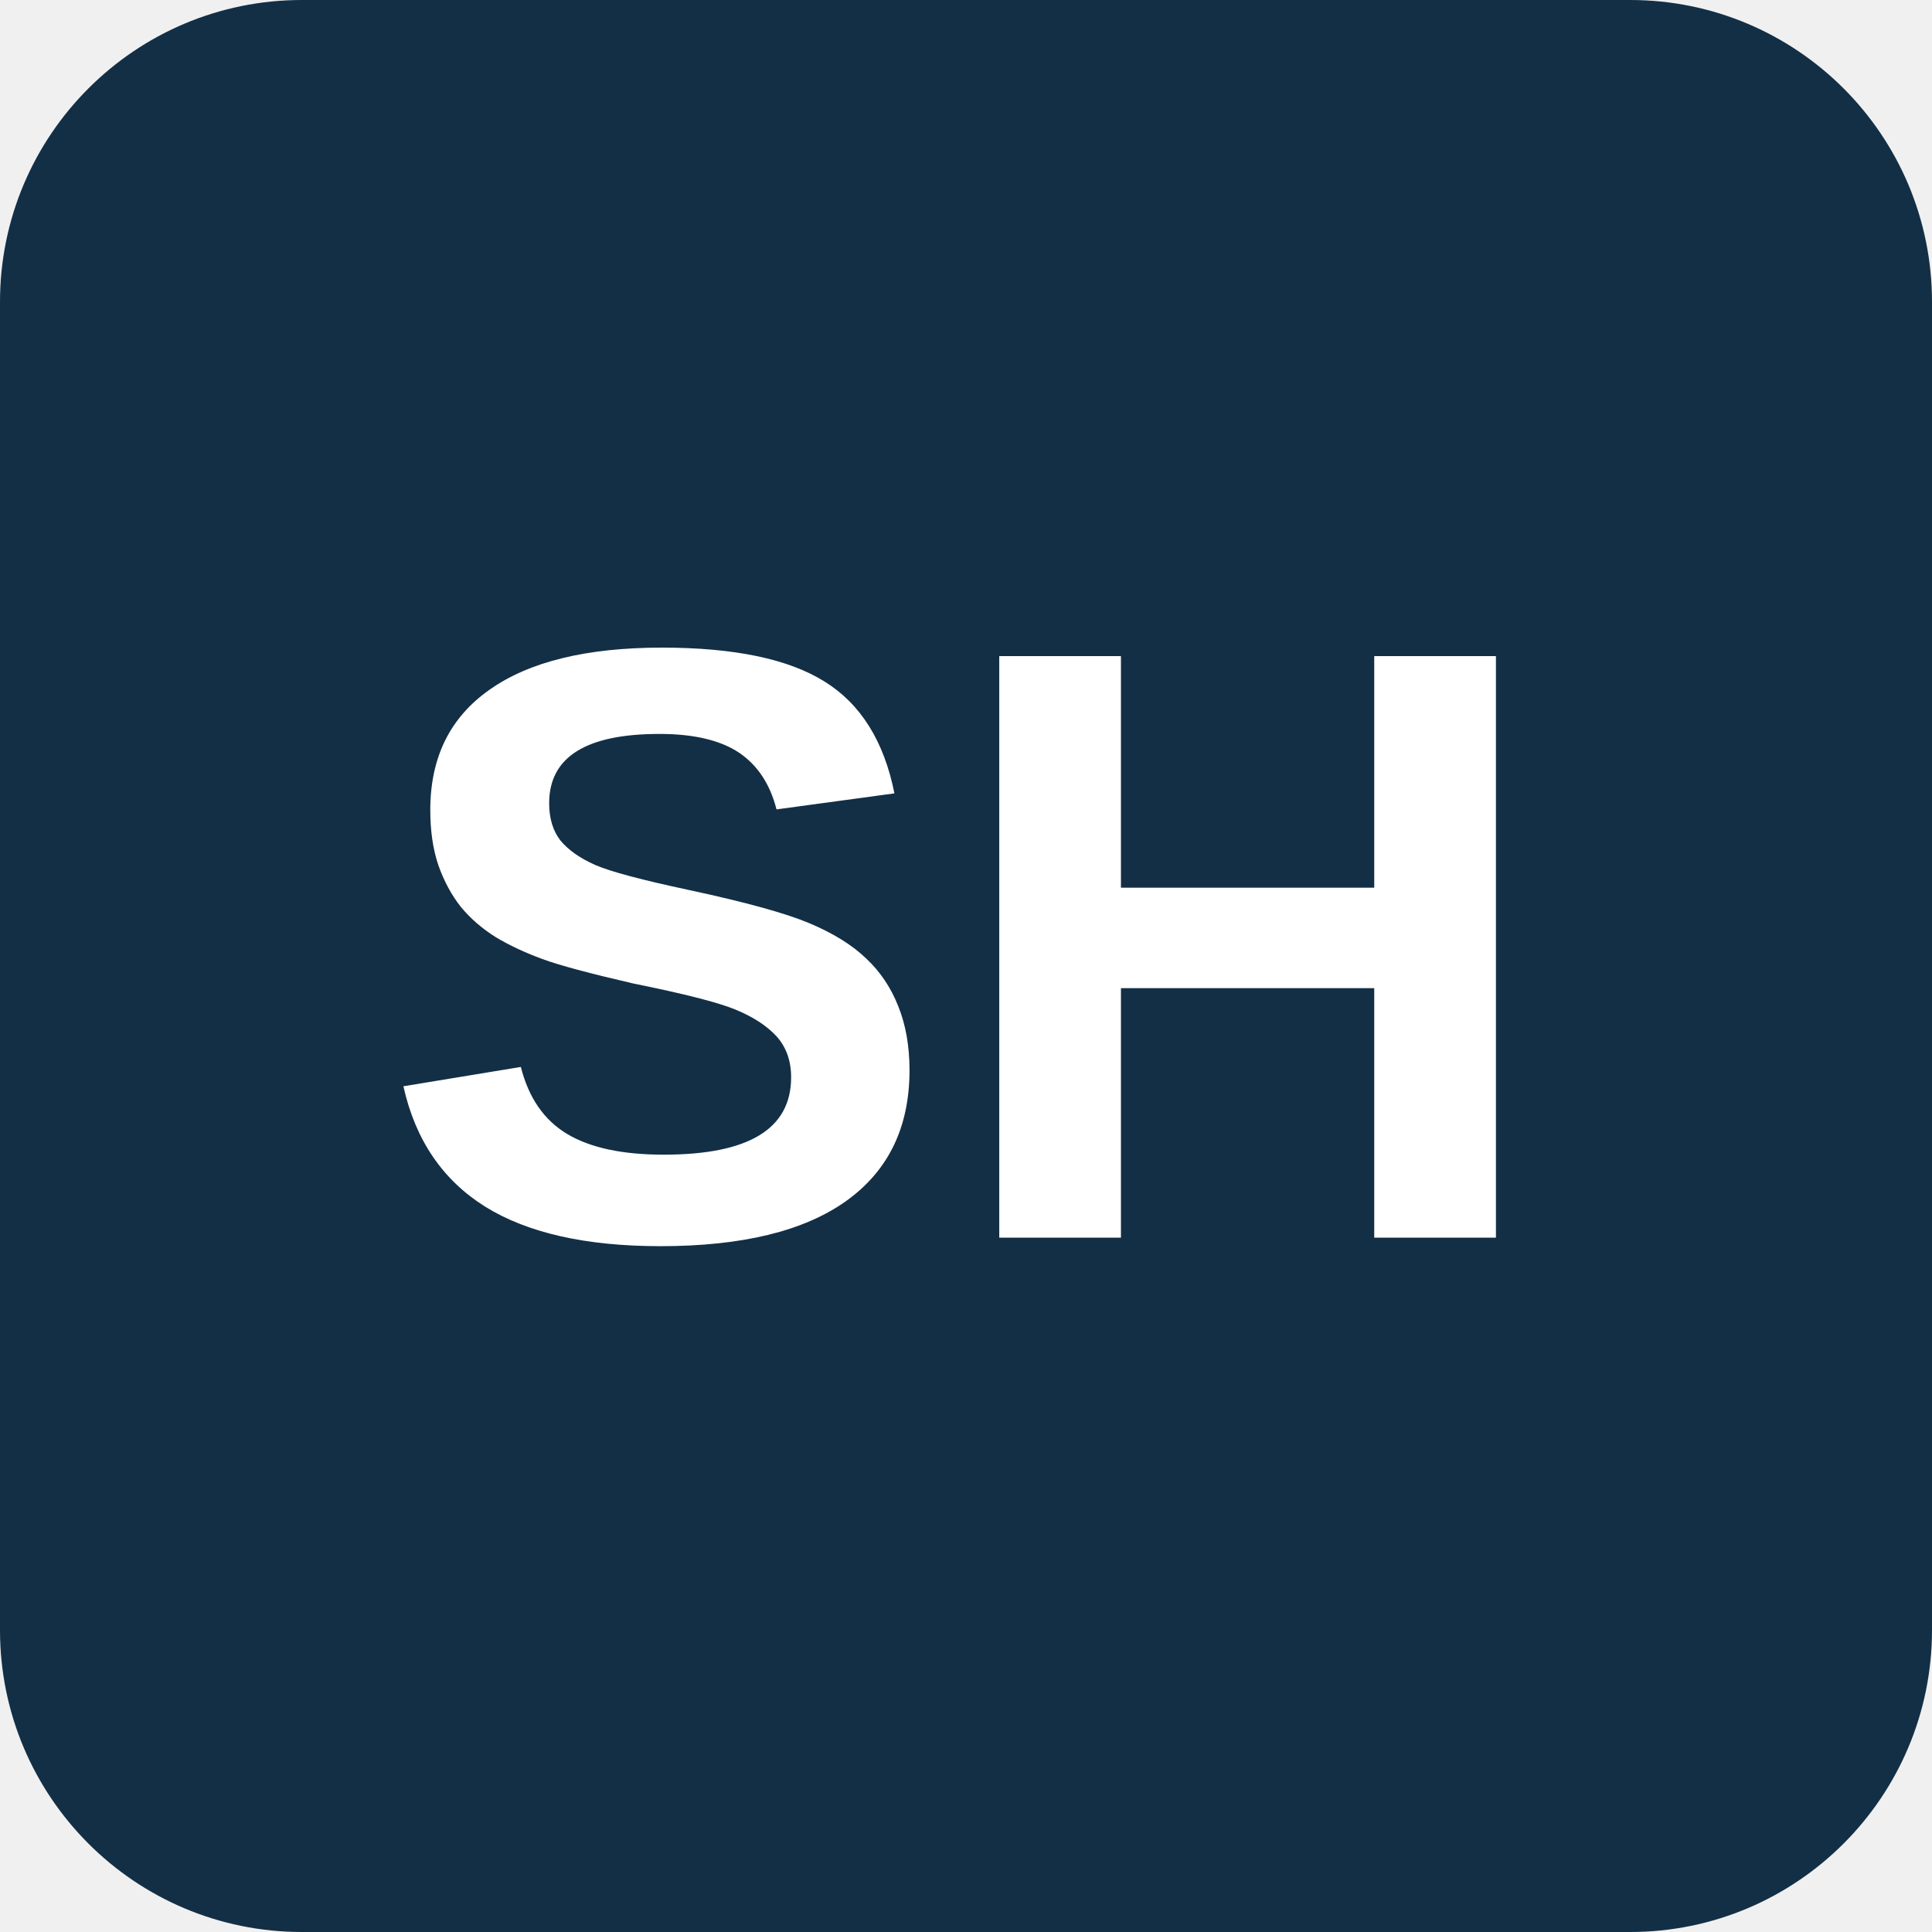
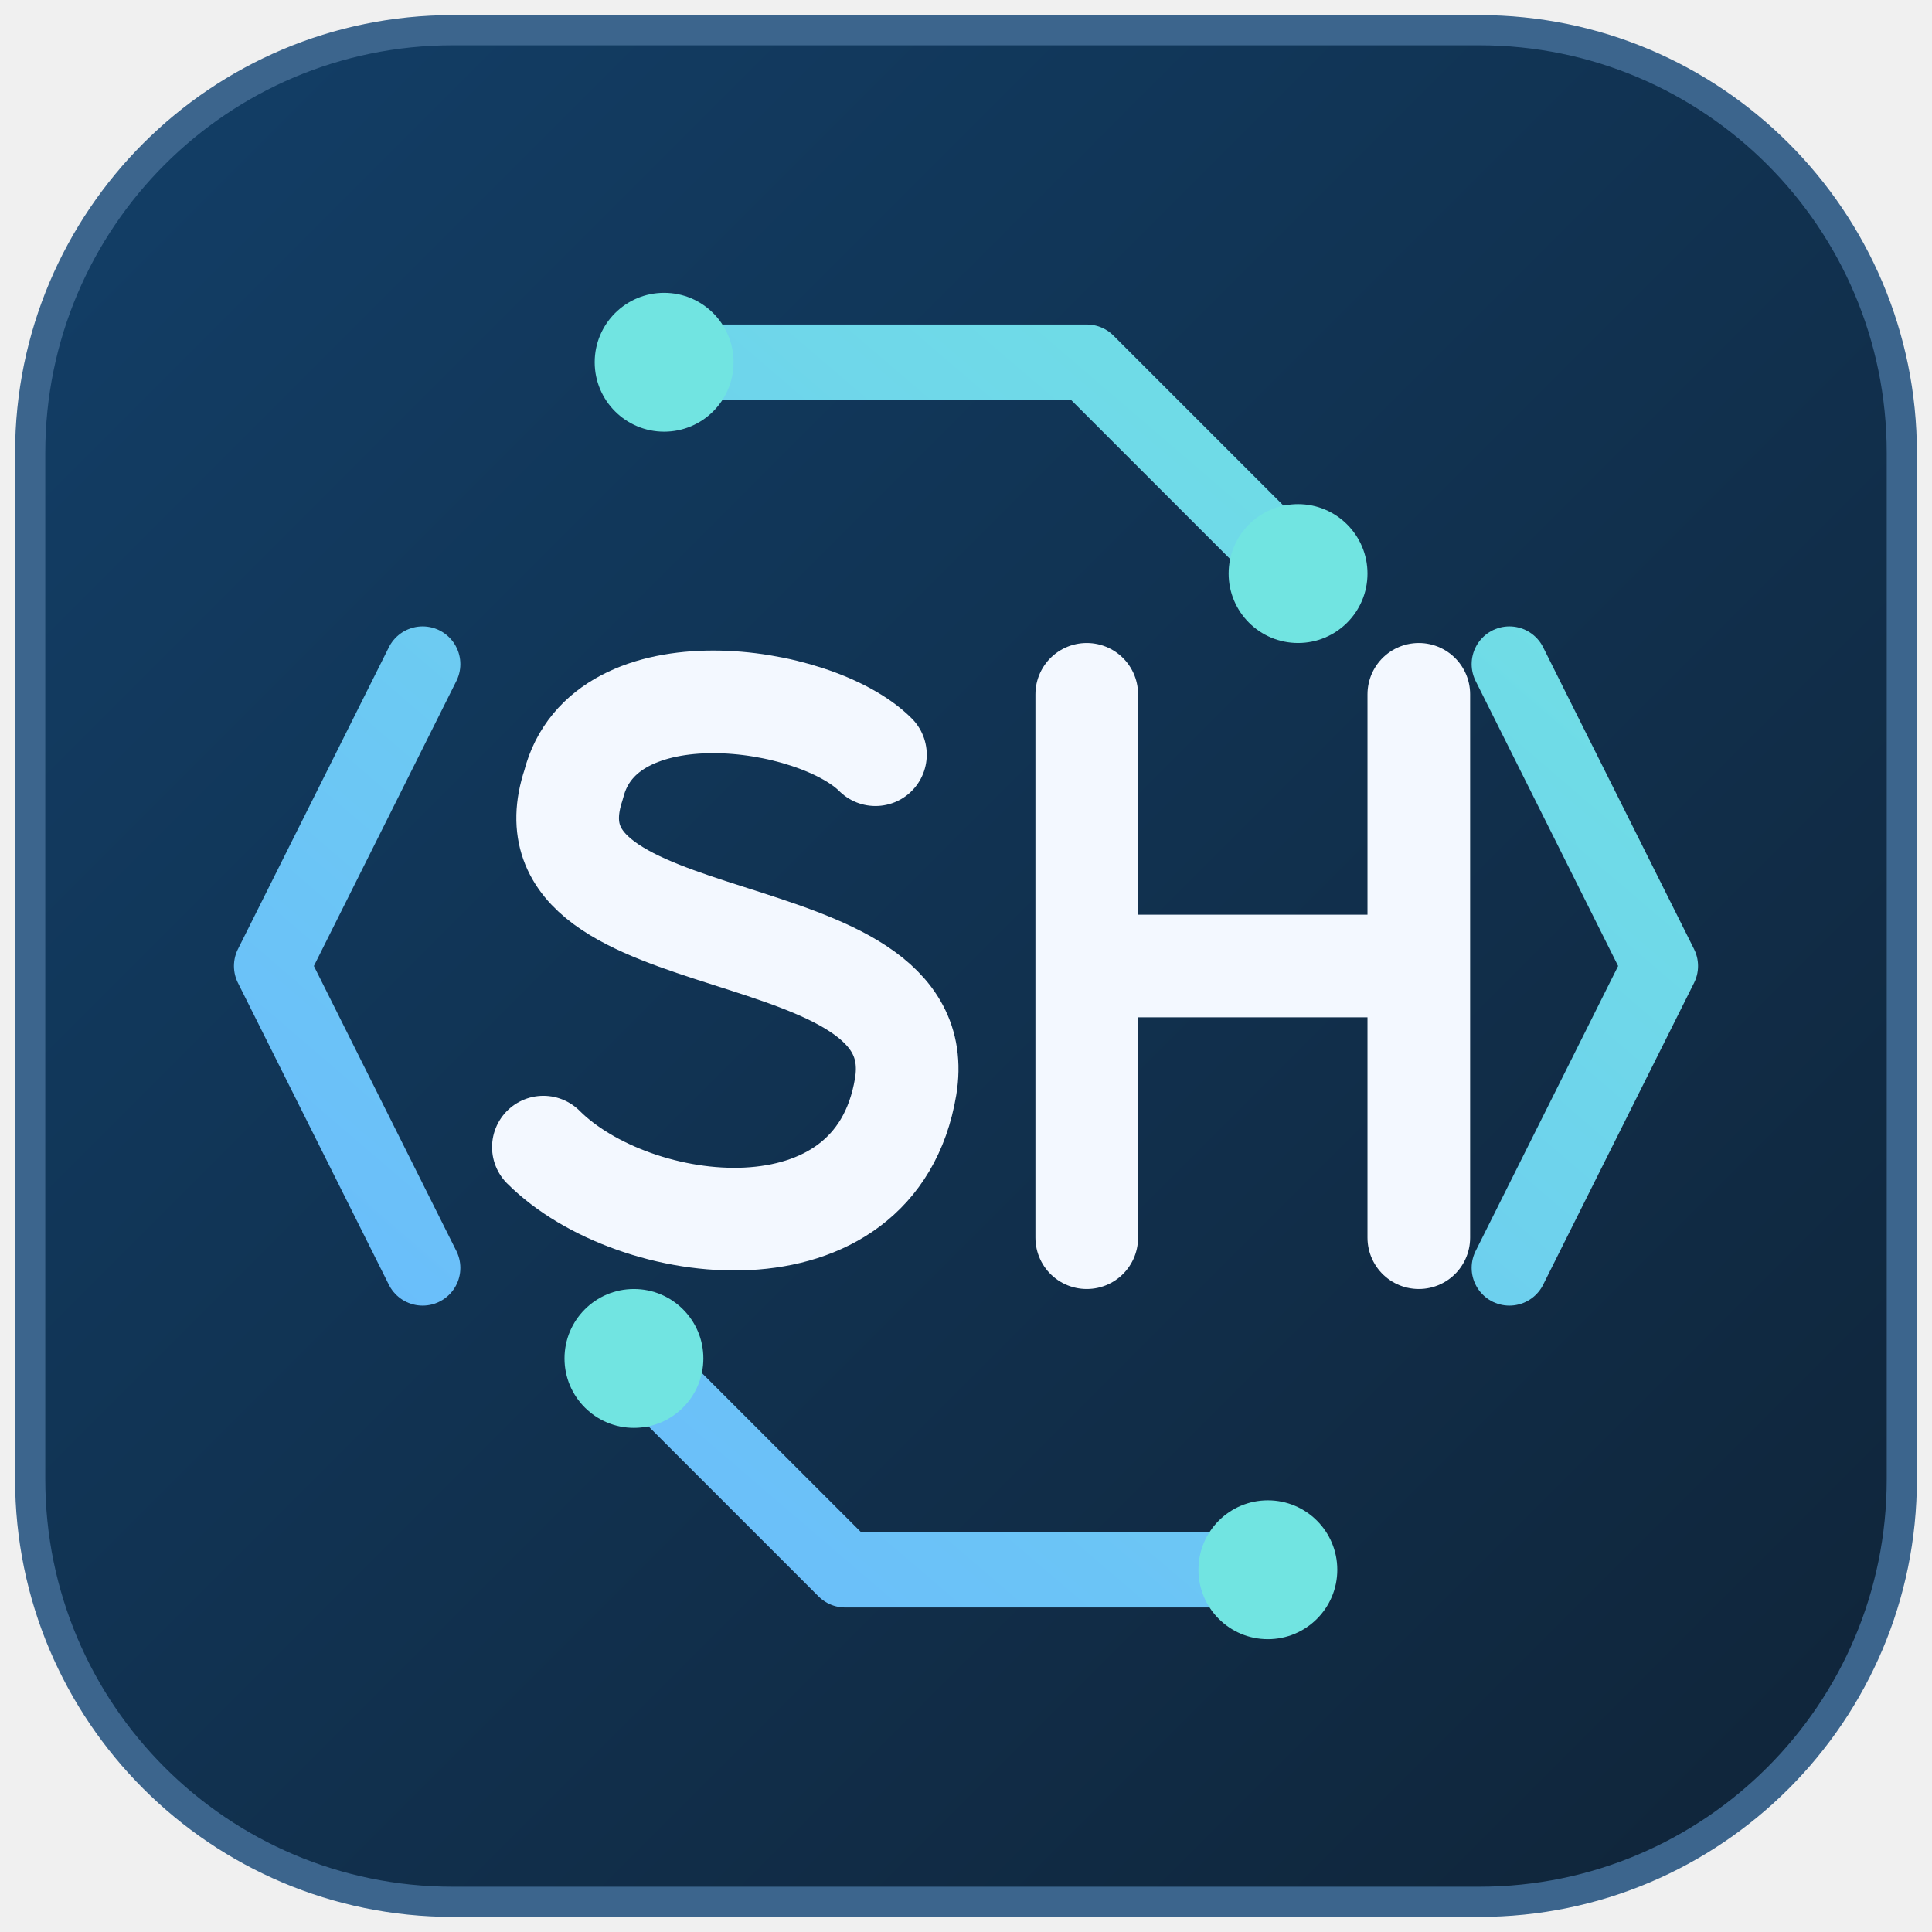
- <svg xmlns="http://www.w3.org/2000/svg" viewBox="0 0 64 64">
-   <rect width="64" height="64" rx="10" fill="#132f46" />
-   <text x="32" y="41" text-anchor="middle" fill="#fff" font-family="Arial,sans-serif" font-weight="700" font-size="28">SH</text>
+ <svg xmlns="http://www.w3.org/2000/svg" viewBox="0 0 64 64" role="img" aria-labelledby="sh-title">
+   <defs>
+     <linearGradient id="sh-surface" x1="0" y1="0" x2="1" y2="1">
+       <stop stop-color="#123f68" />
+       <stop offset="1" stop-color="#102438" />
+     </linearGradient>
+     <linearGradient id="sh-accent" x1="0" y1="1" x2="1" y2="0">
+       <stop stop-color="#69b7ff" />
+       <stop offset="1" stop-color="#71e4e1" />
+     </linearGradient>
+   </defs>
+   <rect x="1" y="1" width="62" height="62" rx="14" fill="url(#sh-surface)" stroke="#3c658d" />
+   <g fill="none" stroke="url(#sh-accent)" stroke-width="2.5" stroke-linecap="round" stroke-linejoin="round">
+     <path d="m14 22-5 10 5 10m36-20 5 10-5 10M24 12h12l6 6M40 52H28l-6-6" />
+   </g>
+   <g fill="#71e4e1">
+     <circle cx="22" cy="12" r="2.3" />
+     <circle cx="43" cy="19" r="2.3" />
+     <circle cx="42" cy="52" r="2.3" />
+     <circle cx="21" cy="45" r="2.3" />
+   </g>
+   <g fill="none" stroke="#f3f8ff" stroke-width="3.4" stroke-linecap="round" stroke-linejoin="round">
+     <path d="M29 25c-2-2-9-3-10 1-2 6 12 4 11 10-1 6-9 5-12 2M36 23v18m11-18v18M36 32h11" />
+   </g>
</svg>
